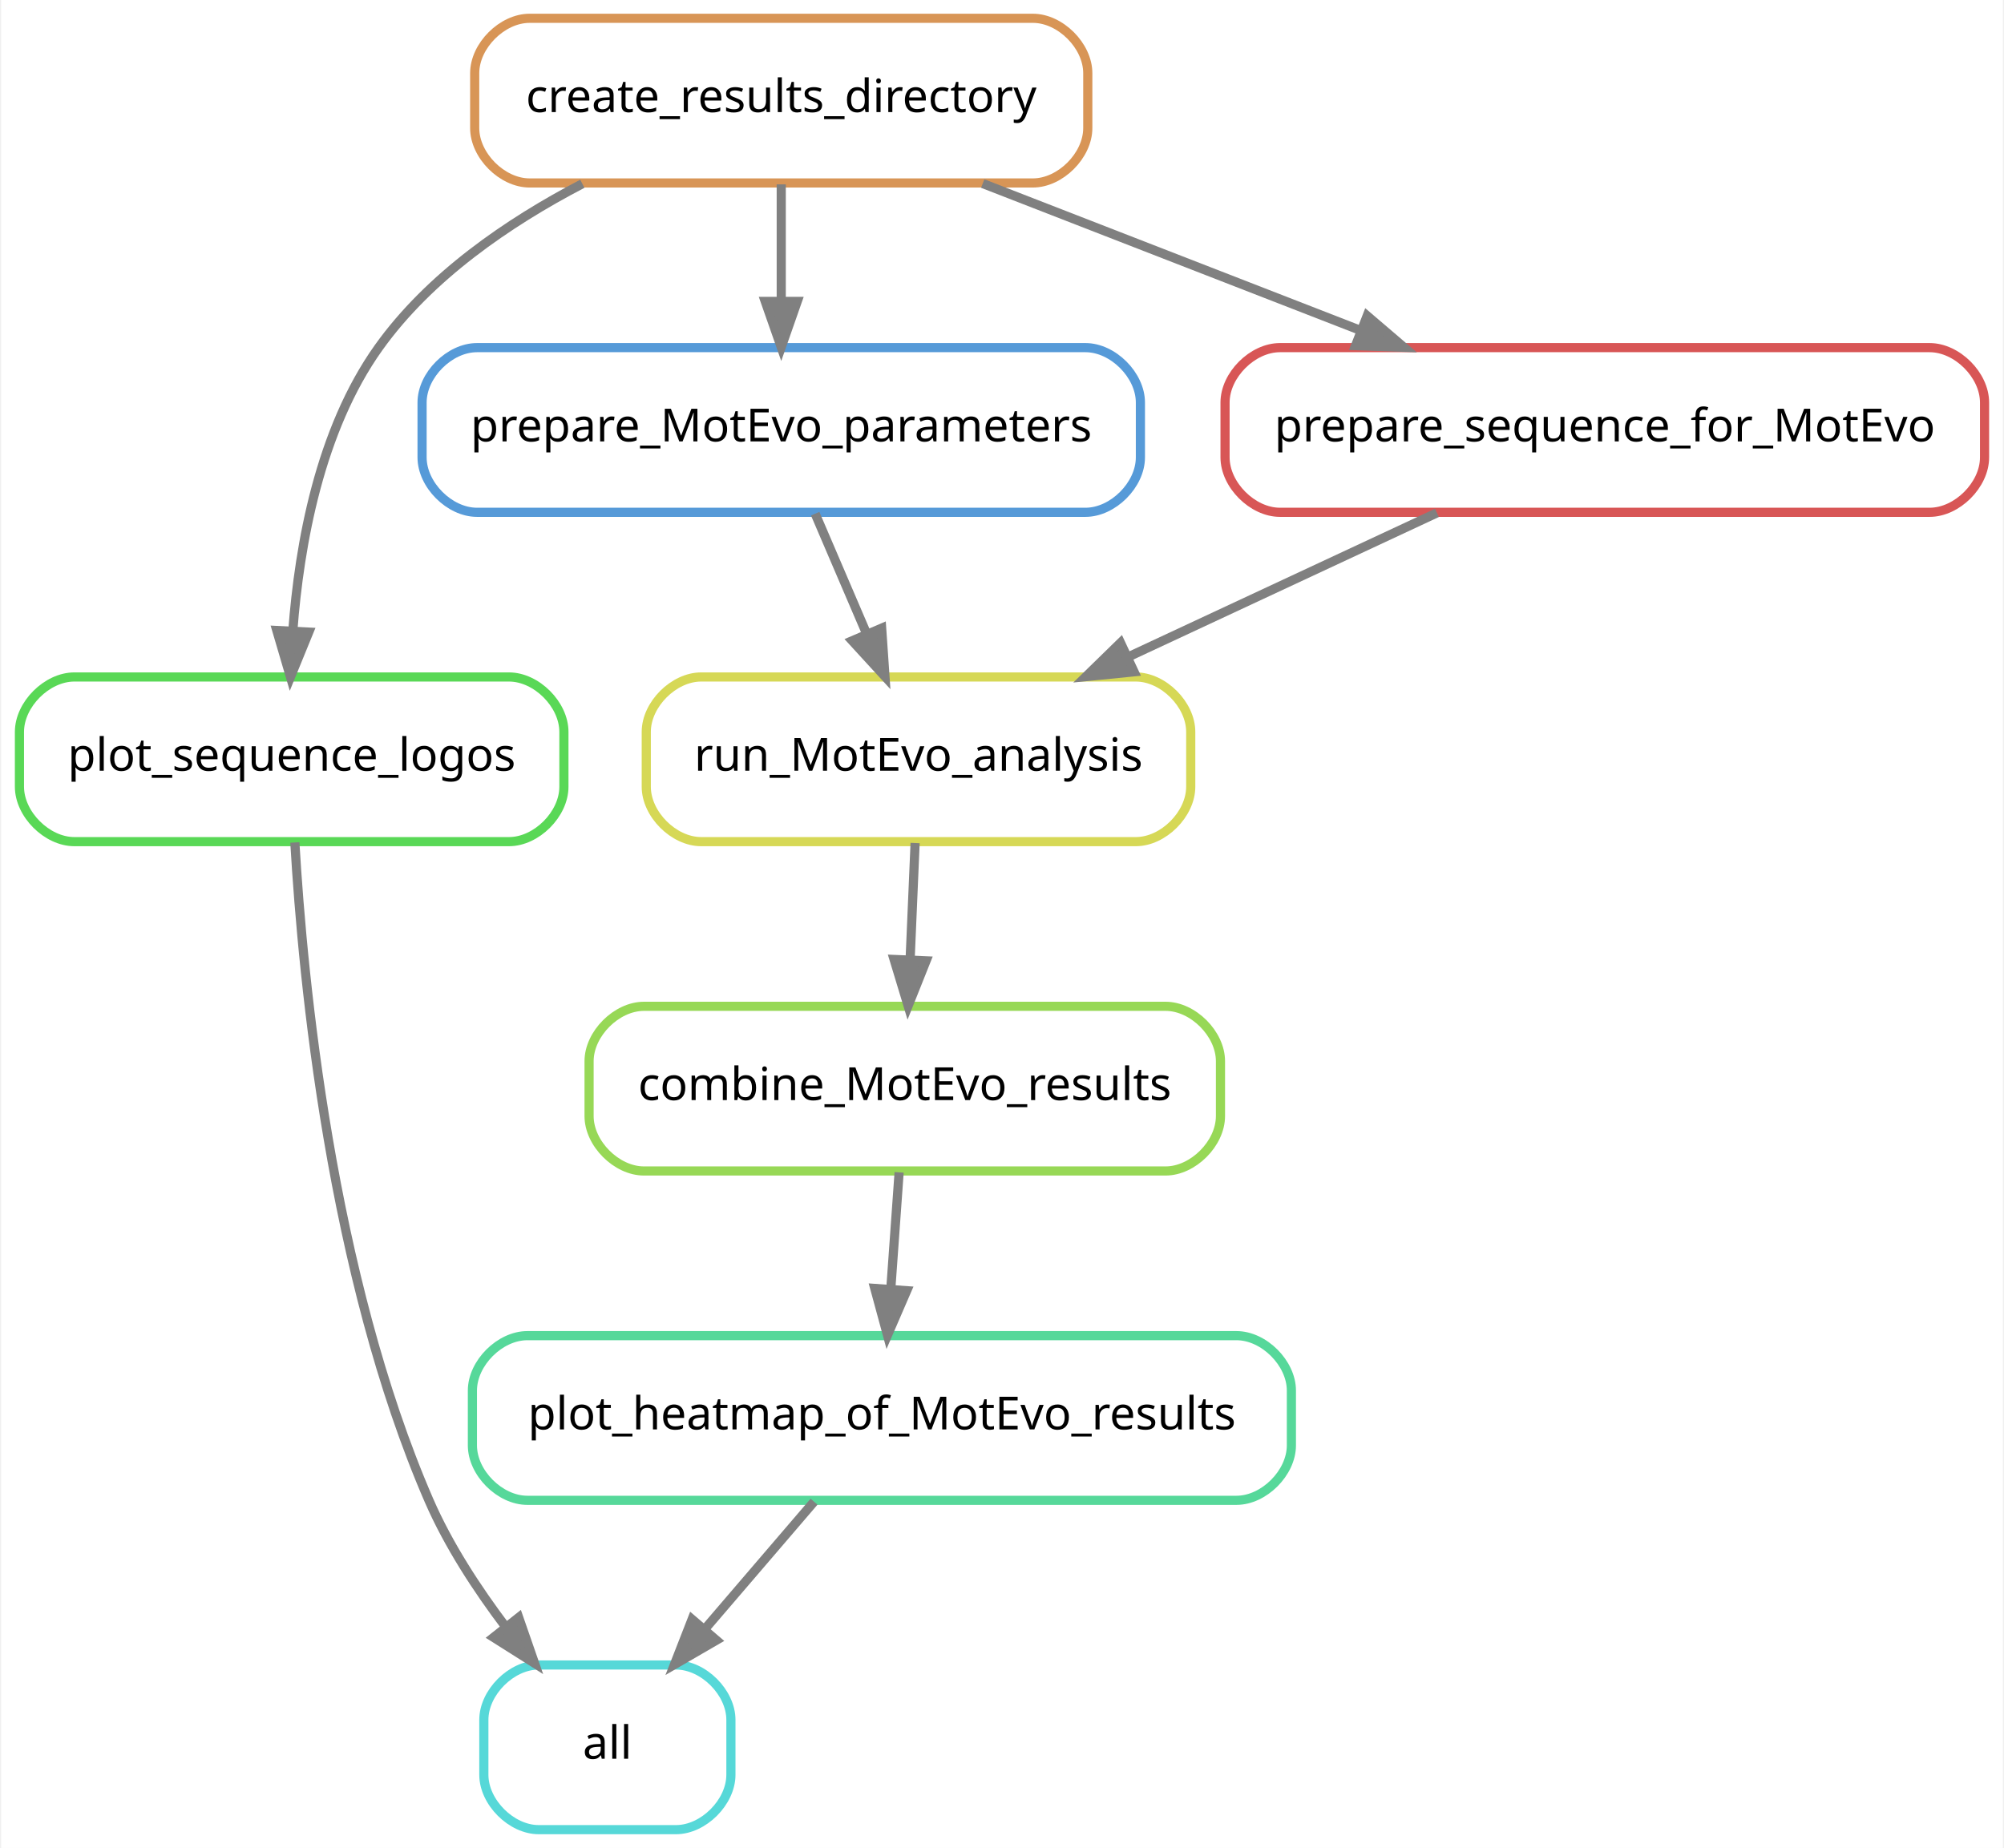
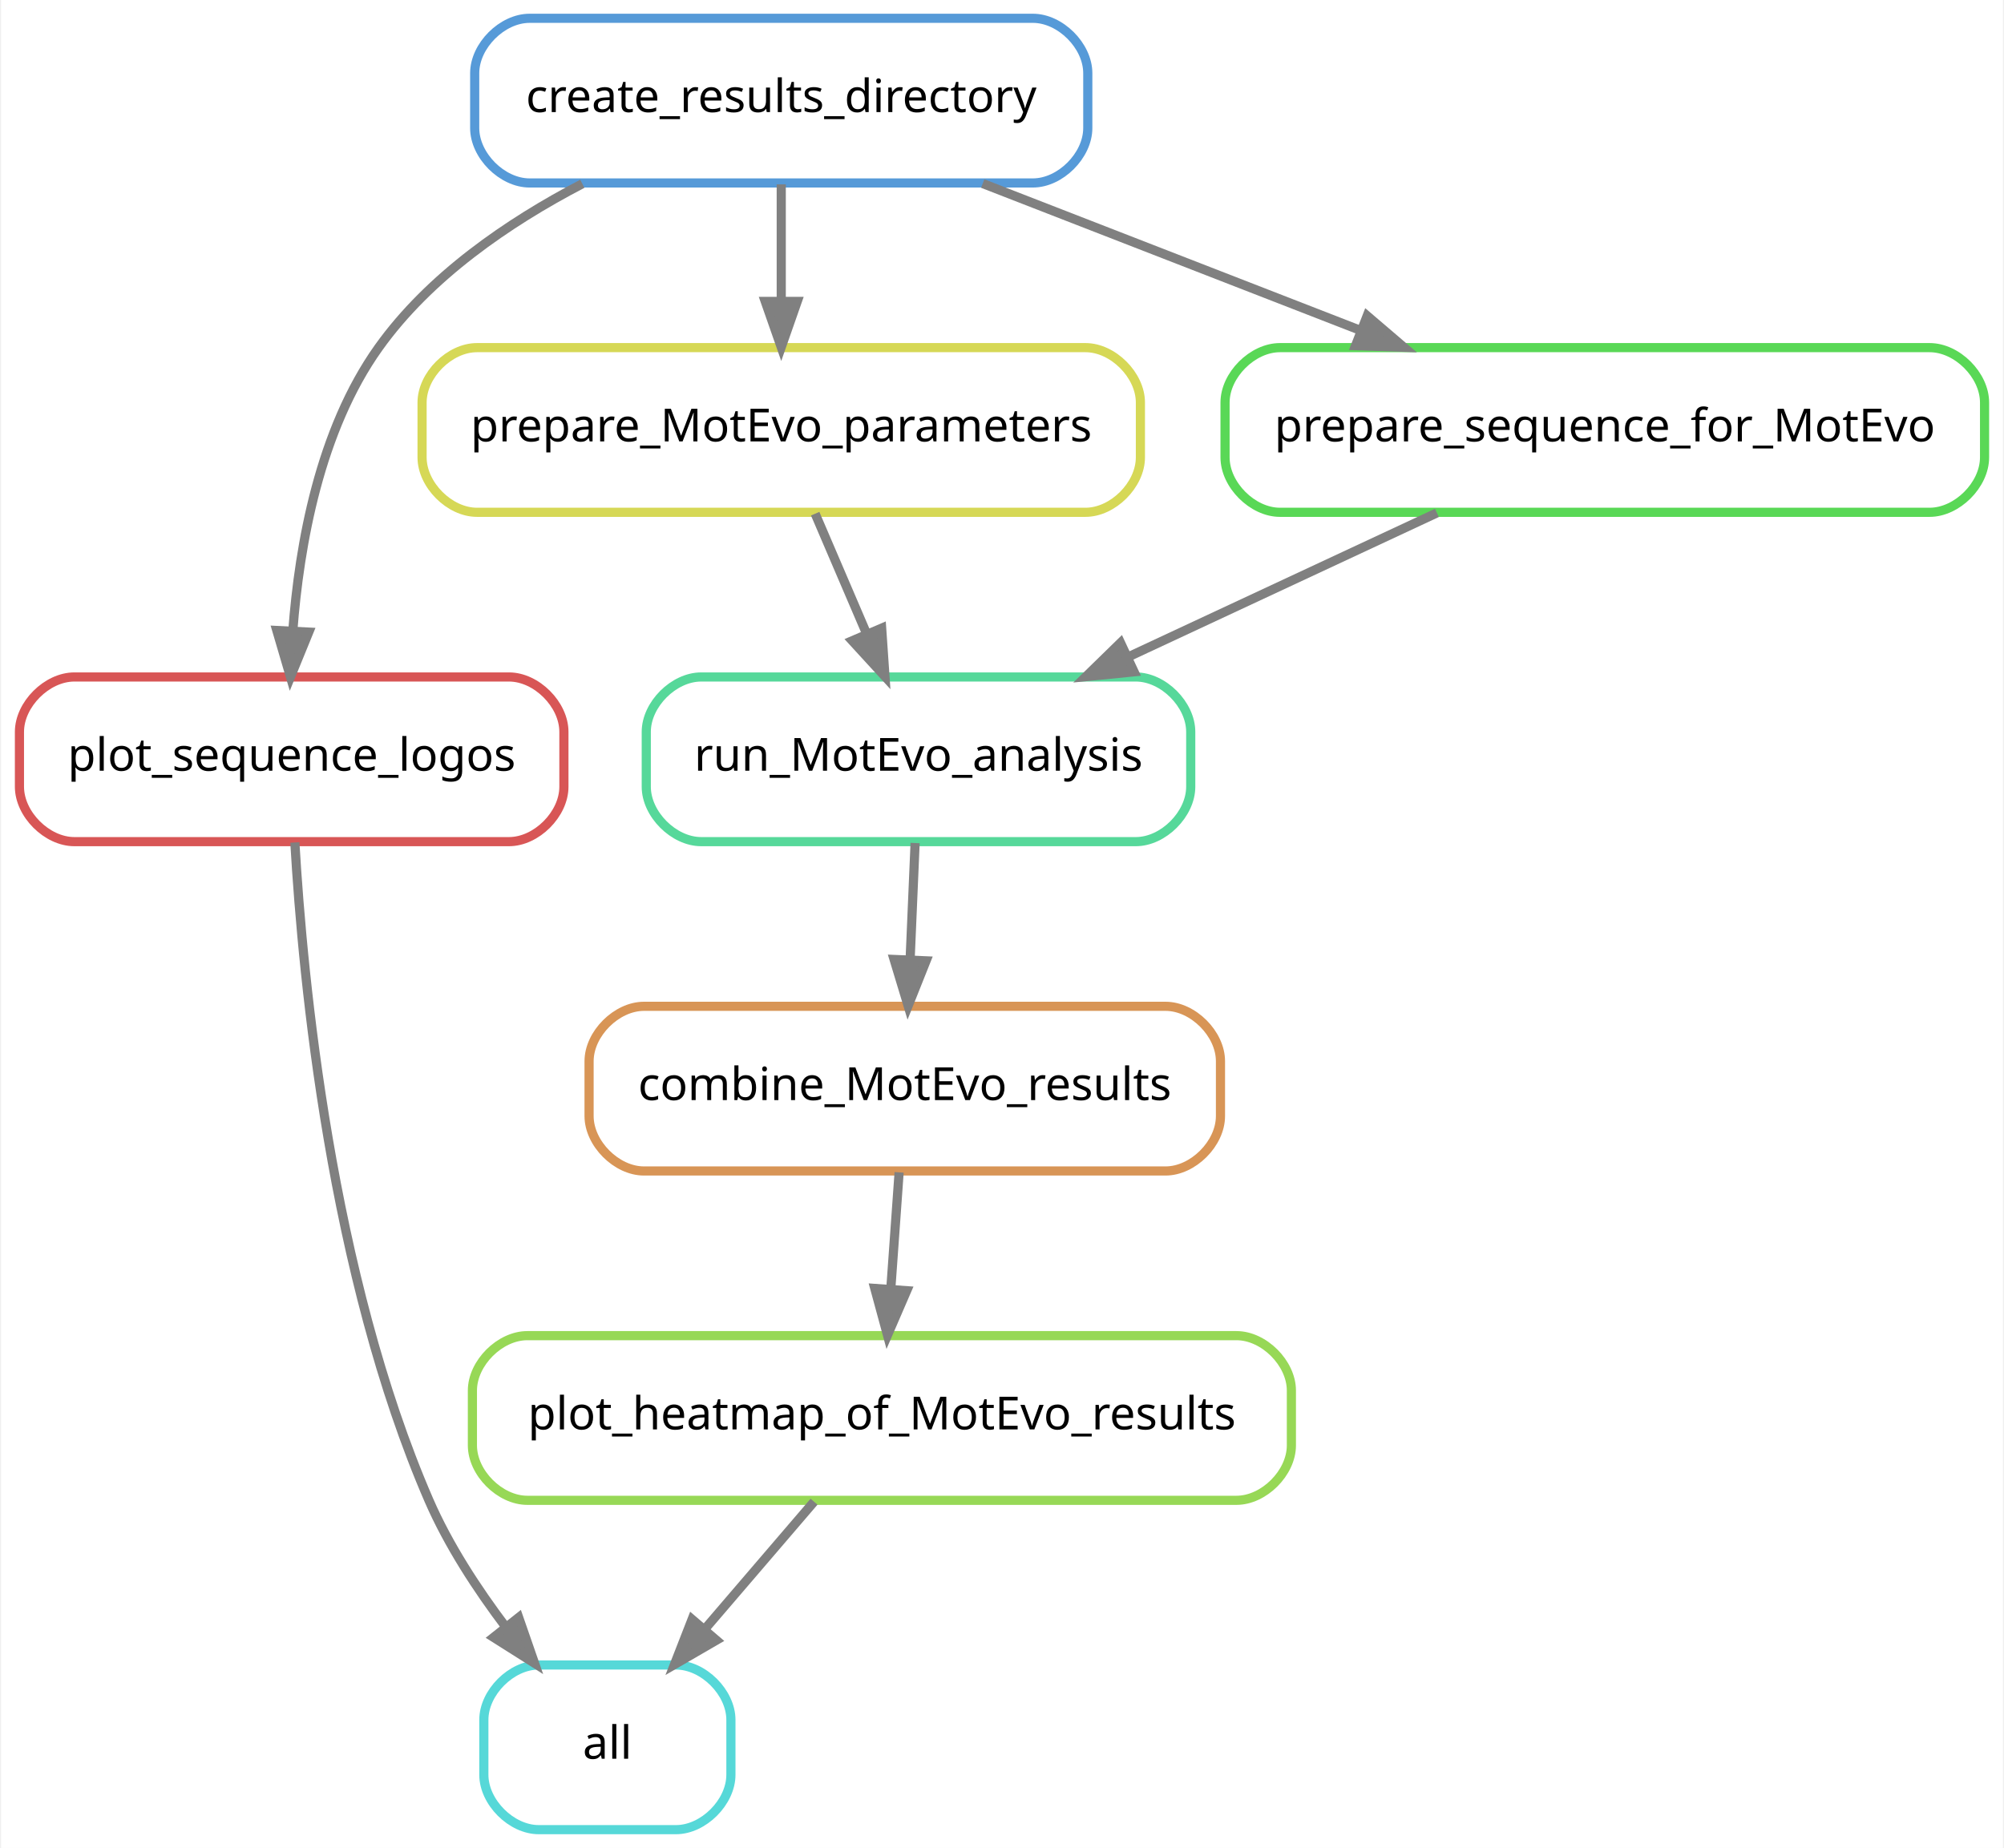
<svg xmlns="http://www.w3.org/2000/svg" width="438pt" height="404pt" viewBox="0.00 0.00 437.50 404.00">
  <g id="graph0" class="graph" transform="scale(1 1) rotate(0) translate(4 400)">
    <polygon fill="white" stroke="none" points="-4,4 -4,-400 433.5,-400 433.5,4 -4,4" />
    <g id="node1" class="node">
      <path fill="none" stroke="#56d8d8" stroke-width="2" d="M143.5,-36C143.5,-36 113.5,-36 113.5,-36 107.5,-36 101.5,-30 101.5,-24 101.5,-24 101.5,-12 101.5,-12 101.5,-6 107.5,-0 113.5,-0 113.5,-0 143.5,-0 143.5,-0 149.5,-0 155.5,-6 155.5,-12 155.5,-12 155.5,-24 155.5,-24 155.5,-30 149.5,-36 143.5,-36" />
      <text text-anchor="middle" x="128.5" y="-15.5" font-family="sans" font-size="10.00">all</text>
    </g>
    <g id="node2" class="node">
-       <path fill="none" stroke="#56d89a" stroke-width="2" d="M266,-108C266,-108 111,-108 111,-108 105,-108 99,-102 99,-96 99,-96 99,-84 99,-84 99,-78 105,-72 111,-72 111,-72 266,-72 266,-72 272,-72 278,-78 278,-84 278,-84 278,-96 278,-96 278,-102 272,-108 266,-108" />
+       <path fill="none" stroke="#97d856" stroke-width="2" d="M266,-108C266,-108 111,-108 111,-108 105,-108 99,-102 99,-96 99,-96 99,-84 99,-84 99,-78 105,-72 111,-72 111,-72 266,-72 266,-72 272,-72 278,-78 278,-84 278,-84 278,-96 278,-96 278,-102 272,-108 266,-108" />
      <text text-anchor="middle" x="188.5" y="-87.5" font-family="sans" font-size="10.00">plot_heatmap_of_MotEvo_results</text>
    </g>
-     <g id="edge1" class="edge">
+     <g id="edge2" class="edge">
      <path fill="none" stroke="grey" stroke-width="2" d="M173.669,-71.697C166.475,-63.305 157.703,-53.071 149.81,-43.861" />
      <polygon fill="grey" stroke="grey" stroke-width="2" points="152.326,-41.419 143.161,-36.104 147.011,-45.975 152.326,-41.419" />
    </g>
    <g id="node3" class="node">
-       <path fill="none" stroke="#59d856" stroke-width="2" d="M107,-252C107,-252 12,-252 12,-252 6,-252 0,-246 0,-240 0,-240 0,-228 0,-228 0,-222 6,-216 12,-216 12,-216 107,-216 107,-216 113,-216 119,-222 119,-228 119,-228 119,-240 119,-240 119,-246 113,-252 107,-252" />
+       <path fill="none" stroke="#d85656" stroke-width="2" d="M107,-252C107,-252 12,-252 12,-252 6,-252 0,-246 0,-240 0,-240 0,-228 0,-228 0,-222 6,-216 12,-216 12,-216 107,-216 107,-216 113,-216 119,-222 119,-228 119,-228 119,-240 119,-240 119,-246 113,-252 107,-252" />
      <text text-anchor="middle" x="59.5" y="-231.5" font-family="sans" font-size="10.00">plot_sequence_logos</text>
    </g>
-     <g id="edge2" class="edge">
+     <g id="edge1" class="edge">
      <path fill="none" stroke="grey" stroke-width="2" d="M60.194,-215.819C61.954,-185.559 68.114,-121.299 89.5,-72 93.728,-62.253 100.031,-52.593 106.344,-44.244" />
      <polygon fill="grey" stroke="grey" stroke-width="2" points="109.112,-46.386 112.583,-36.376 103.627,-42.037 109.112,-46.386" />
    </g>
    <g id="node4" class="node">
-       <path fill="none" stroke="#97d856" stroke-width="2" d="M250.5,-180C250.5,-180 136.5,-180 136.5,-180 130.5,-180 124.5,-174 124.5,-168 124.5,-168 124.5,-156 124.5,-156 124.5,-150 130.5,-144 136.5,-144 136.5,-144 250.5,-144 250.5,-144 256.5,-144 262.5,-150 262.5,-156 262.5,-156 262.5,-168 262.5,-168 262.5,-174 256.5,-180 250.5,-180" />
+       <path fill="none" stroke="#d89556" stroke-width="2" d="M250.5,-180C250.5,-180 136.5,-180 136.5,-180 130.5,-180 124.5,-174 124.5,-168 124.5,-168 124.5,-156 124.5,-156 124.5,-150 130.5,-144 136.5,-144 136.5,-144 250.5,-144 250.5,-144 256.5,-144 262.5,-150 262.5,-156 262.5,-156 262.5,-168 262.5,-168 262.5,-174 256.5,-180 250.5,-180" />
      <text text-anchor="middle" x="193.5" y="-159.5" font-family="sans" font-size="10.00">combine_MotEvo_results</text>
    </g>
    <g id="edge3" class="edge">
      <path fill="none" stroke="grey" stroke-width="2" d="M192.264,-143.697C191.713,-135.983 191.051,-126.712 190.437,-118.112" />
      <polygon fill="grey" stroke="grey" stroke-width="2" points="193.925,-117.83 189.722,-108.104 186.943,-118.328 193.925,-117.83" />
    </g>
    <g id="node5" class="node">
-       <path fill="none" stroke="#d89556" stroke-width="2" d="M221.5,-396C221.5,-396 111.5,-396 111.5,-396 105.5,-396 99.5,-390 99.5,-384 99.5,-384 99.5,-372 99.5,-372 99.5,-366 105.5,-360 111.5,-360 111.5,-360 221.5,-360 221.5,-360 227.5,-360 233.5,-366 233.5,-372 233.5,-372 233.5,-384 233.5,-384 233.5,-390 227.5,-396 221.5,-396" />
+       <path fill="none" stroke="#569ad8" stroke-width="2" d="M221.5,-396C221.5,-396 111.5,-396 111.5,-396 105.5,-396 99.5,-390 99.5,-384 99.5,-384 99.5,-372 99.5,-372 99.5,-366 105.5,-360 111.5,-360 111.5,-360 221.5,-360 221.5,-360 227.5,-360 233.5,-366 233.5,-372 233.5,-372 233.5,-384 233.5,-384 233.5,-390 227.5,-396 221.5,-396" />
      <text text-anchor="middle" x="166.5" y="-375.5" font-family="sans" font-size="10.00">create_results_directory</text>
    </g>
    <g id="edge4" class="edge">
      <path fill="none" stroke="grey" stroke-width="2" d="M123.03,-359.827C106.772,-351.345 89.581,-339.537 78.5,-324 65.633,-305.959 61.162,-280.972 59.749,-262.065" />
      <polygon fill="grey" stroke="grey" stroke-width="2" points="63.241,-261.812 59.237,-252.002 56.25,-262.167 63.241,-261.812" />
    </g>
    <g id="node7" class="node">
-       <path fill="none" stroke="#569ad8" stroke-width="2" d="M233,-324C233,-324 100,-324 100,-324 94,-324 88,-318 88,-312 88,-312 88,-300 88,-300 88,-294 94,-288 100,-288 100,-288 233,-288 233,-288 239,-288 245,-294 245,-300 245,-300 245,-312 245,-312 245,-318 239,-324 233,-324" />
+       <path fill="none" stroke="#d6d856" stroke-width="2" d="M233,-324C233,-324 100,-324 100,-324 94,-324 88,-318 88,-312 88,-312 88,-300 88,-300 88,-294 94,-288 100,-288 100,-288 233,-288 233,-288 239,-288 245,-294 245,-300 245,-300 245,-312 245,-312 245,-318 239,-324 233,-324" />
      <text text-anchor="middle" x="166.5" y="-303.5" font-family="sans" font-size="10.00">prepare_MotEvo_parameters</text>
    </g>
    <g id="edge8" class="edge">
      <path fill="none" stroke="grey" stroke-width="2" d="M166.5,-359.697C166.5,-351.983 166.5,-342.712 166.5,-334.112" />
      <polygon fill="grey" stroke="grey" stroke-width="2" points="170,-334.104 166.5,-324.104 163,-334.104 170,-334.104" />
    </g>
    <g id="node8" class="node">
-       <path fill="none" stroke="#d85656" stroke-width="2" d="M417.5,-324C417.5,-324 275.5,-324 275.5,-324 269.5,-324 263.5,-318 263.5,-312 263.5,-312 263.5,-300 263.5,-300 263.5,-294 269.5,-288 275.5,-288 275.5,-288 417.5,-288 417.5,-288 423.5,-288 429.5,-294 429.5,-300 429.5,-300 429.5,-312 429.5,-312 429.5,-318 423.5,-324 417.5,-324" />
+       <path fill="none" stroke="#59d856" stroke-width="2" d="M417.5,-324C417.5,-324 275.5,-324 275.5,-324 269.5,-324 263.5,-318 263.5,-312 263.5,-312 263.5,-300 263.5,-300 263.5,-294 269.5,-288 275.5,-288 275.5,-288 417.5,-288 417.5,-288 423.5,-288 429.5,-294 429.5,-300 429.5,-300 429.5,-312 429.5,-312 429.5,-318 423.5,-324 417.5,-324" />
      <text text-anchor="middle" x="346.5" y="-303.5" font-family="sans" font-size="10.00">prepare_sequence_for_MotEvo</text>
    </g>
    <g id="edge9" class="edge">
      <path fill="none" stroke="grey" stroke-width="2" d="M210.533,-359.876C235.468,-350.179 266.838,-337.98 293.162,-327.743" />
      <polygon fill="grey" stroke="grey" stroke-width="2" points="294.559,-330.955 302.61,-324.068 292.021,-324.431 294.559,-330.955" />
    </g>
    <g id="node6" class="node">
-       <path fill="none" stroke="#d6d856" stroke-width="2" d="M244,-252C244,-252 149,-252 149,-252 143,-252 137,-246 137,-240 137,-240 137,-228 137,-228 137,-222 143,-216 149,-216 149,-216 244,-216 244,-216 250,-216 256,-222 256,-228 256,-228 256,-240 256,-240 256,-246 250,-252 244,-252" />
+       <path fill="none" stroke="#56d89a" stroke-width="2" d="M244,-252C244,-252 149,-252 149,-252 143,-252 137,-246 137,-240 137,-240 137,-228 137,-228 137,-222 143,-216 149,-216 149,-216 244,-216 244,-216 250,-216 256,-222 256,-228 256,-228 256,-240 256,-240 256,-246 250,-252 244,-252" />
      <text text-anchor="middle" x="196.5" y="-231.5" font-family="sans" font-size="10.00">run_MotEvo_analysis</text>
    </g>
    <g id="edge5" class="edge">
      <path fill="none" stroke="grey" stroke-width="2" d="M195.758,-215.697C195.428,-207.983 195.031,-198.712 194.662,-190.112" />
      <polygon fill="grey" stroke="grey" stroke-width="2" points="198.158,-189.945 194.233,-180.104 191.165,-190.245 198.158,-189.945" />
    </g>
-     <g id="edge7" class="edge">
+     <g id="edge6" class="edge">
      <path fill="none" stroke="grey" stroke-width="2" d="M173.916,-287.697C177.294,-279.813 181.37,-270.304 185.123,-261.546" />
      <polygon fill="grey" stroke="grey" stroke-width="2" points="188.447,-262.675 189.17,-252.104 182.013,-259.917 188.447,-262.675" />
    </g>
-     <g id="edge6" class="edge">
+     <g id="edge7" class="edge">
      <path fill="none" stroke="grey" stroke-width="2" d="M309.806,-287.876C289.482,-278.392 264.029,-266.513 242.398,-256.419" />
      <polygon fill="grey" stroke="grey" stroke-width="2" points="243.617,-253.126 233.075,-252.068 240.657,-259.469 243.617,-253.126" />
    </g>
  </g>
</svg>
